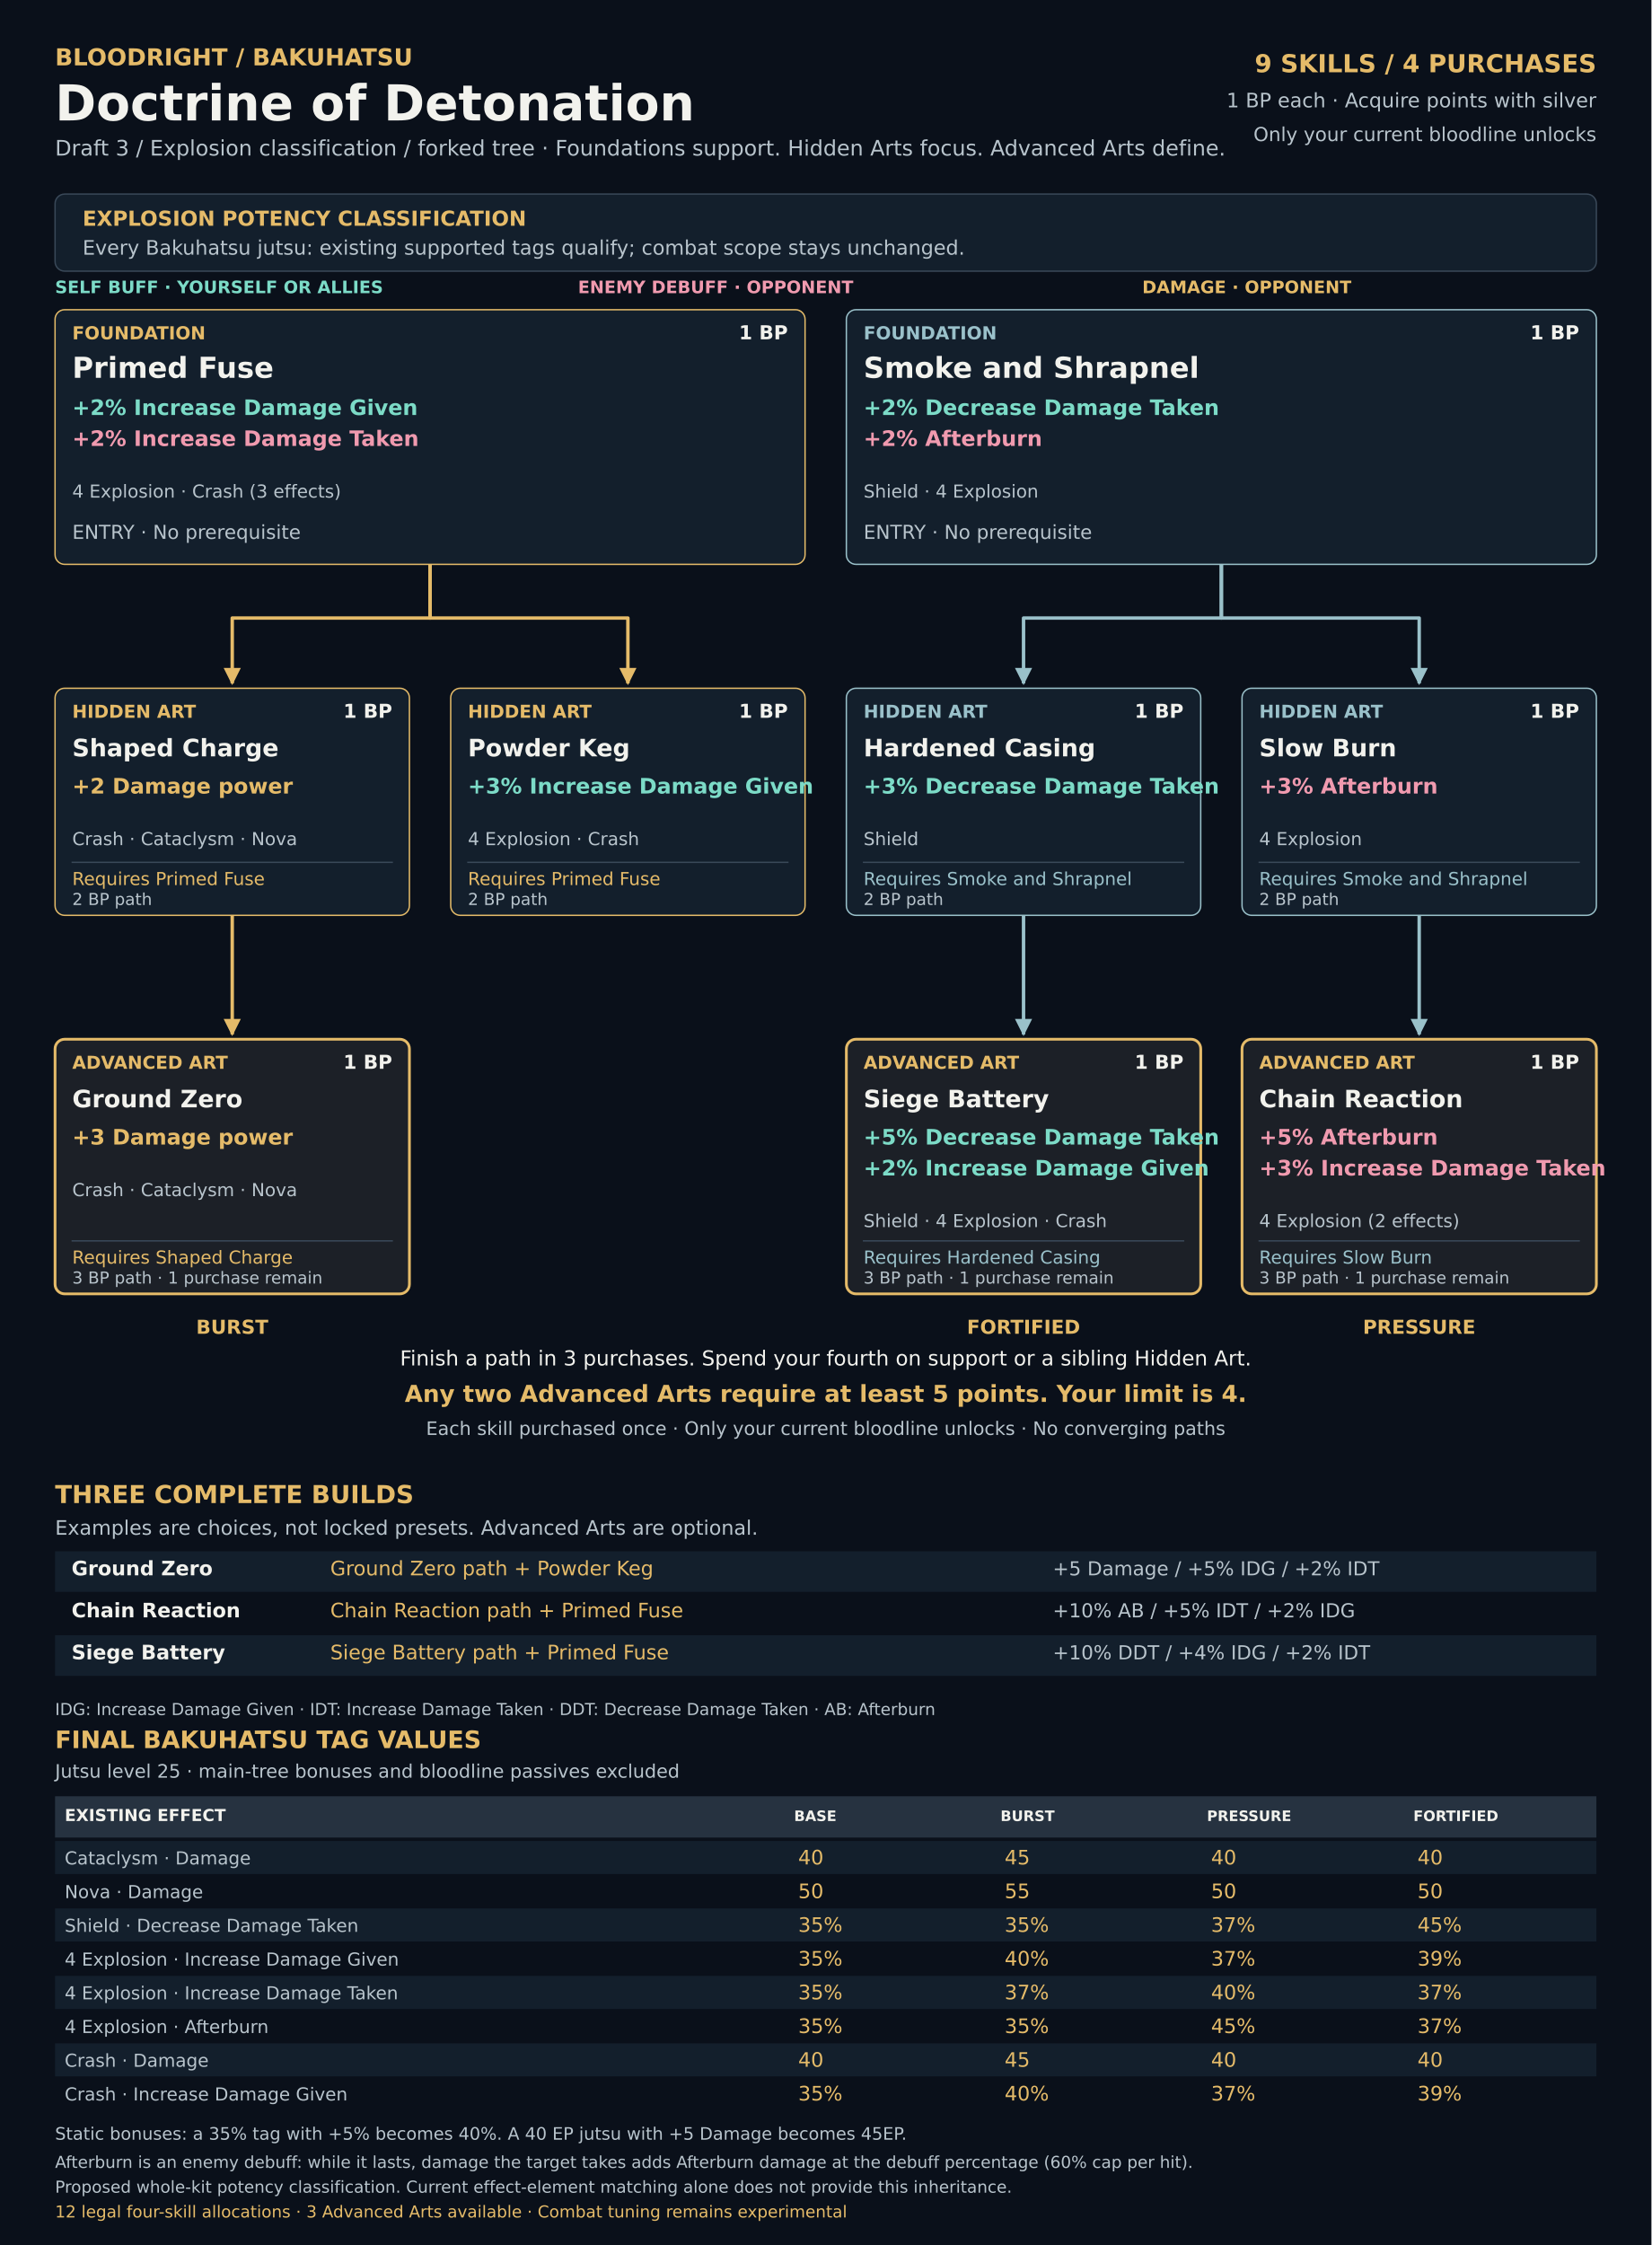
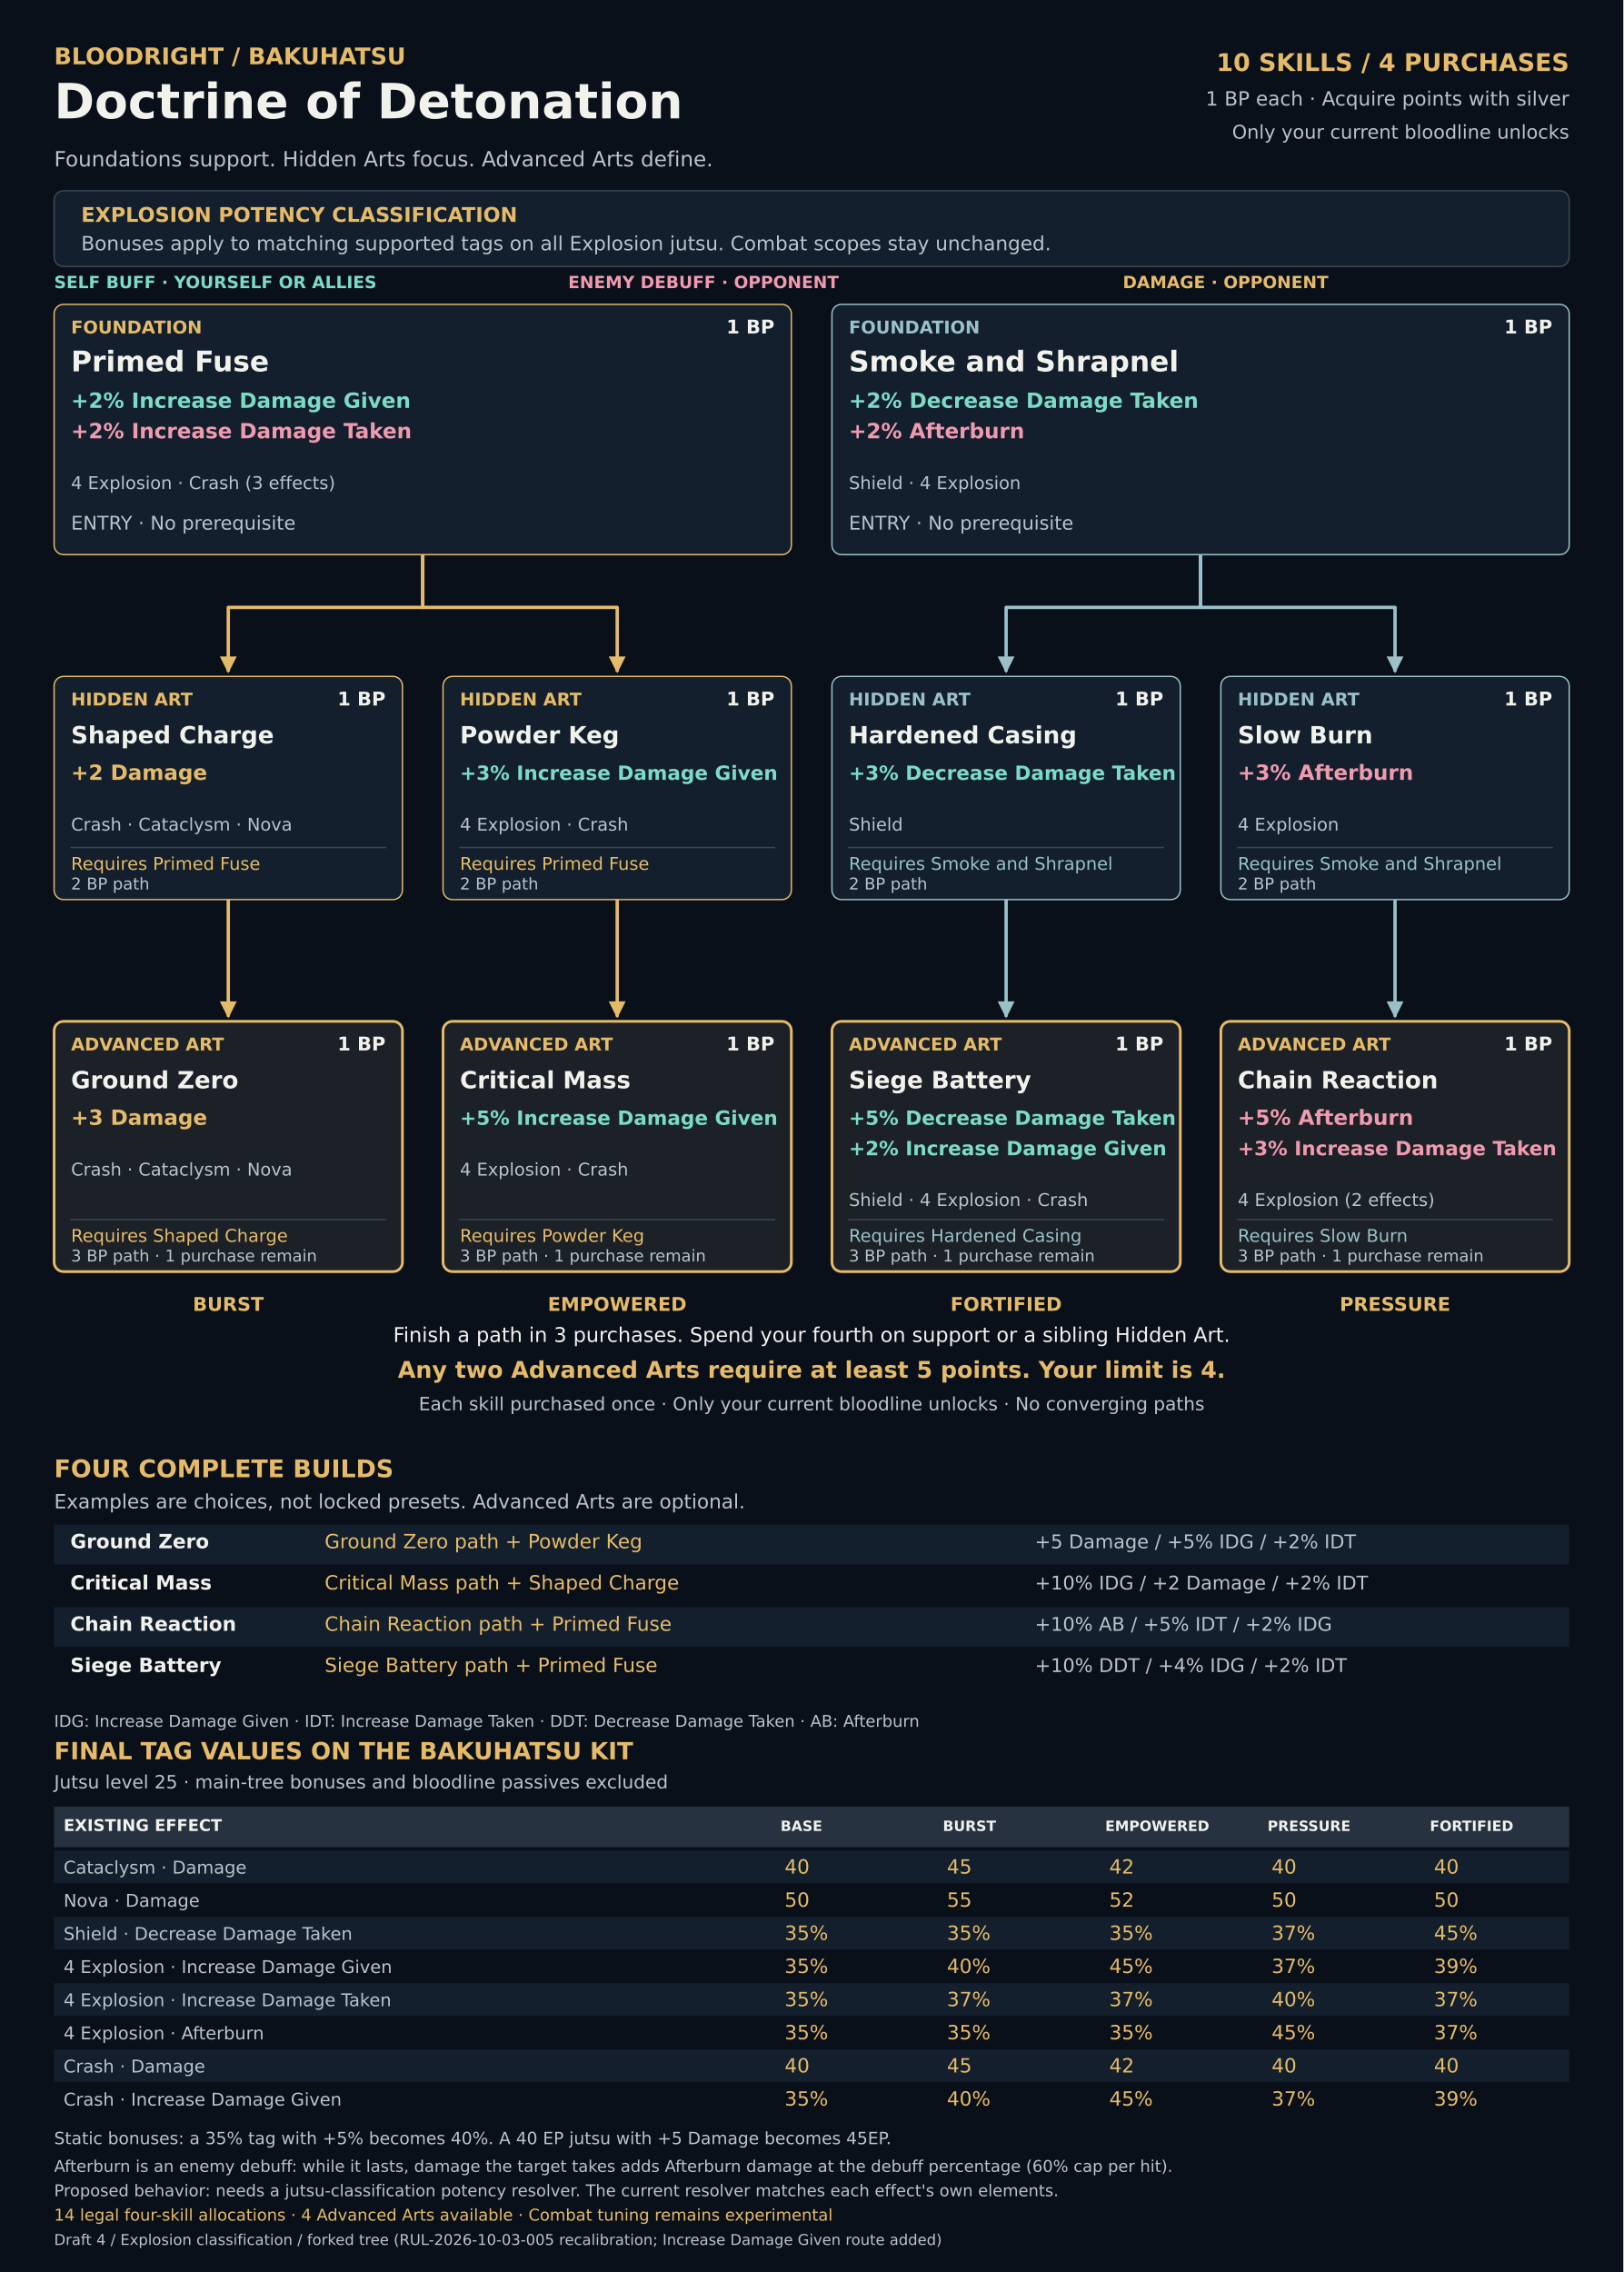
- <svg xmlns="http://www.w3.org/2000/svg" width="2400" height="3262" viewBox="0 0 2400 3262" role="img" aria-labelledby="title desc">
+ <svg xmlns="http://www.w3.org/2000/svg" width="2400" height="3359" viewBox="0 0 2400 3359" role="img" aria-labelledby="title desc">
  <defs>
    <marker id="arrow-0" viewBox="0 0 10 10" refX="9" refY="5" markerWidth="5" markerHeight="5" orient="auto">
      <path d="M0 0L10 5L0 10Z" fill="#e5bb69" />
    </marker>
    <marker id="arrow-1" viewBox="0 0 10 10" refX="9" refY="5" markerWidth="5" markerHeight="5" orient="auto">
      <path d="M0 0L10 5L0 10Z" fill="#9ac1ca" />
    </marker>
    <marker id="arrow-2" viewBox="0 0 10 10" refX="9" refY="5" markerWidth="5" markerHeight="5" orient="auto">
      <path d="M0 0L10 5L0 10Z" fill="#b8d98d" />
    </marker>
    <marker id="arrow-3" viewBox="0 0 10 10" refX="9" refY="5" markerWidth="5" markerHeight="5" orient="auto">
      <path d="M0 0L10 5L0 10Z" fill="#d9a6e0" />
    </marker>
  </defs>
  <g font-family="DejaVu Sans, sans-serif">
-     <rect x="0" y="0" width="2400" height="3262" rx="0" fill="#0a101a" />
+     <rect x="0" y="0" width="2400" height="3359" rx="0" fill="#0a101a" />
    <text x="80" y="95" font-size="34" font-weight="700" fill="#e5bb69" text-anchor="start">BLOODRIGHT / BAKUHATSU</text>
    <text x="80" y="175" font-size="72" font-weight="700" fill="#f2f2ed" text-anchor="start">Doctrine of Detonation</text>
-     <text x="80" y="226" font-size="31" font-weight="400" fill="#b8c4cc" text-anchor="start">Draft 3 / Explosion classification / forked tree · Foundations support. Hidden Arts focus. Advanced Arts define.</text>
-     <text x="2320" y="105" font-size="36" font-weight="700" fill="#e5bb69" text-anchor="end">9 SKILLS  /  4 PURCHASES</text>
+     <text x="80" y="246" font-size="31" font-weight="400" fill="#b8c4cc" text-anchor="start">Foundations support. Hidden Arts focus. Advanced Arts define.</text>
+     <text x="2320" y="105" font-size="36" font-weight="700" fill="#e5bb69" text-anchor="end">10 SKILLS  /  4 PURCHASES</text>
    <text x="2320" y="156" font-size="29" font-weight="400" fill="#b8c4cc" text-anchor="end">1 BP each · Acquire points with silver</text>
    <text x="2320" y="205" font-size="28" font-weight="400" fill="#b8c4cc" text-anchor="end">Only your current bloodline unlocks</text>
    <rect x="80" y="282" width="2240" height="112" rx="14" fill="#131f2c" stroke="#394858" stroke-width="2" />
    <text x="120" y="328" font-size="30" font-weight="700" fill="#e5bb69" text-anchor="start">EXPLOSION POTENCY CLASSIFICATION</text>
-     <text x="120" y="370" font-size="29" font-weight="400" fill="#b8c4cc" text-anchor="start">Every Bakuhatsu jutsu: existing supported tags qualify; combat scope stays unchanged.</text>
+     <text x="120" y="370" font-size="29" font-weight="400" fill="#b8c4cc" text-anchor="start">Bonuses apply to matching supported tags on all Explosion jutsu. Combat scopes stay unchanged.</text>
    <text x="80" y="426" font-size="25" font-weight="700" fill="#7cdbc7" text-anchor="start">SELF BUFF · YOURSELF OR ALLIES</text>
    <text x="840" y="426" font-size="25" font-weight="700" fill="#f09aaf" text-anchor="start">ENEMY DEBUFF · OPPONENT</text>
    <text x="1660" y="426" font-size="25" font-weight="700" fill="#e5bb69" text-anchor="start">DAMAGE · OPPONENT</text>
    <path id="edge-02-03" data-from="02" data-to="03" d="M337.5 1330 V1503" fill="none" stroke="#e5bb69" stroke-width="5" stroke-linejoin="round" marker-end="url(#arrow-0)" />
+     <path id="edge-04-10" data-from="04" data-to="10" d="M912.5 1330 V1503" fill="none" stroke="#e5bb69" stroke-width="5" stroke-linejoin="round" marker-end="url(#arrow-0)" />
    <path id="edge-01-02" data-from="01" data-to="02" d="M625 820 V898 H337.5 V993" fill="none" stroke="#e5bb69" stroke-width="5" stroke-linejoin="round" marker-end="url(#arrow-0)" />
    <path id="edge-01-04" data-from="01" data-to="04" d="M625 820 V898 H912.5 V993" fill="none" stroke="#e5bb69" stroke-width="5" stroke-linejoin="round" marker-end="url(#arrow-0)" />
    <path id="edge-06-07" data-from="06" data-to="07" d="M1487.5 1330 V1503" fill="none" stroke="#9ac1ca" stroke-width="5" stroke-linejoin="round" marker-end="url(#arrow-1)" />
    <path id="edge-08-09" data-from="08" data-to="09" d="M2062.5 1330 V1503" fill="none" stroke="#9ac1ca" stroke-width="5" stroke-linejoin="round" marker-end="url(#arrow-1)" />
    <path id="edge-05-06" data-from="05" data-to="06" d="M1775 820 V898 H1487.5 V993" fill="none" stroke="#9ac1ca" stroke-width="5" stroke-linejoin="round" marker-end="url(#arrow-1)" />
    <path id="edge-05-08" data-from="05" data-to="08" d="M1775 820 V898 H2062.5 V993" fill="none" stroke="#9ac1ca" stroke-width="5" stroke-linejoin="round" marker-end="url(#arrow-1)" />
    <g id="node-01" data-cost="1" data-prerequisites="" data-potency-classification="Explosion">
      <rect x="80" y="450" width="1090" height="370" rx="14" fill="#131f2c" stroke="#e5bb69" stroke-width="2" />
      <text x="105.0" y="493" font-size="26" font-weight="700" fill="#e5bb69" text-anchor="start">FOUNDATION</text>
      <text x="1145.0" y="493" font-size="28" font-weight="700" fill="#f2f2ed" text-anchor="end">1 BP</text>
      <text x="105.0" y="549" font-size="42" font-weight="700" fill="#f2f2ed" text-anchor="start">Primed Fuse</text>
      <text x="105.0" y="603" font-size="31" font-weight="700" fill="#7cdbc7" text-anchor="start">+2% Increase Damage Given</text>
      <text x="105.0" y="648" font-size="31" font-weight="700" fill="#f09aaf" text-anchor="start">+2% Increase Damage Taken</text>
      <text x="105.0" y="723" font-size="26" font-weight="400" fill="#b8c4cc" text-anchor="start">4 Explosion · Crash (3 effects)</text>
      <text x="105.0" y="783" font-size="28" font-weight="400" fill="#b8c4cc" text-anchor="start">ENTRY · No prerequisite</text>
    </g>
    <g id="node-05" data-cost="1" data-prerequisites="" data-potency-classification="Explosion">
      <rect x="1230" y="450" width="1090" height="370" rx="14" fill="#131f2c" stroke="#9ac1ca" stroke-width="2" />
      <text x="1255.0" y="493" font-size="26" font-weight="700" fill="#9ac1ca" text-anchor="start">FOUNDATION</text>
      <text x="2295.0" y="493" font-size="28" font-weight="700" fill="#f2f2ed" text-anchor="end">1 BP</text>
      <text x="1255.0" y="549" font-size="42" font-weight="700" fill="#f2f2ed" text-anchor="start">Smoke and Shrapnel</text>
      <text x="1255.0" y="603" font-size="31" font-weight="700" fill="#7cdbc7" text-anchor="start">+2% Decrease Damage Taken</text>
      <text x="1255.0" y="648" font-size="31" font-weight="700" fill="#f09aaf" text-anchor="start">+2% Afterburn</text>
      <text x="1255.0" y="723" font-size="26" font-weight="400" fill="#b8c4cc" text-anchor="start">Shield · 4 Explosion</text>
      <text x="1255.0" y="783" font-size="28" font-weight="400" fill="#b8c4cc" text-anchor="start">ENTRY · No prerequisite</text>
    </g>
    <g id="node-02" data-cost="1" data-prerequisites="01" data-potency-classification="Explosion">
      <rect x="80" y="1000" width="515" height="330" rx="14" fill="#131f2c" stroke="#e5bb69" stroke-width="2" />
      <text x="105.0" y="1043" font-size="26" font-weight="700" fill="#e5bb69" text-anchor="start">HIDDEN ART</text>
      <text x="570.0" y="1043" font-size="28" font-weight="700" fill="#f2f2ed" text-anchor="end">1 BP</text>
      <text x="105.0" y="1099" font-size="35" font-weight="700" fill="#f2f2ed" text-anchor="start">Shaped Charge</text>
-       <text x="105.0" y="1153" font-size="31" font-weight="700" fill="#e5bb69" text-anchor="start">+2 Damage power</text>
+       <text x="105.0" y="1153" font-size="31" font-weight="700" fill="#e5bb69" text-anchor="start">+2 Damage</text>
      <text x="105.0" y="1228" font-size="26" font-weight="400" fill="#b8c4cc" text-anchor="start">Crash · Cataclysm · Nova</text>
      <path d="M104 1253 L571 1253" fill="none" stroke="#394858" stroke-width="2" />
      <text x="105.0" y="1286" font-size="26" font-weight="400" fill="#e5bb69" text-anchor="start">Requires Primed Fuse</text>
      <text x="105.0" y="1315" font-size="24" font-weight="400" fill="#b8c4cc" text-anchor="start">2 BP path</text>
    </g>
    <g id="node-04" data-cost="1" data-prerequisites="01" data-potency-classification="Explosion">
      <rect x="655" y="1000" width="515" height="330" rx="14" fill="#131f2c" stroke="#e5bb69" stroke-width="2" />
      <text x="680.0" y="1043" font-size="26" font-weight="700" fill="#e5bb69" text-anchor="start">HIDDEN ART</text>
      <text x="1145.0" y="1043" font-size="28" font-weight="700" fill="#f2f2ed" text-anchor="end">1 BP</text>
      <text x="680.0" y="1099" font-size="35" font-weight="700" fill="#f2f2ed" text-anchor="start">Powder Keg</text>
-       <text x="680.0" y="1153" font-size="31" font-weight="700" fill="#7cdbc7" text-anchor="start">+3% Increase Damage Given</text>
+       <text x="680.0" y="1153" font-size="29" font-weight="700" fill="#7cdbc7" text-anchor="start">+3% Increase Damage Given</text>
      <text x="680.0" y="1228" font-size="26" font-weight="400" fill="#b8c4cc" text-anchor="start">4 Explosion · Crash</text>
      <path d="M679 1253 L1146 1253" fill="none" stroke="#394858" stroke-width="2" />
      <text x="680.0" y="1286" font-size="26" font-weight="400" fill="#e5bb69" text-anchor="start">Requires Primed Fuse</text>
      <text x="680.0" y="1315" font-size="24" font-weight="400" fill="#b8c4cc" text-anchor="start">2 BP path</text>
    </g>
    <g id="node-06" data-cost="1" data-prerequisites="05" data-potency-classification="Explosion">
      <rect x="1230" y="1000" width="515" height="330" rx="14" fill="#131f2c" stroke="#9ac1ca" stroke-width="2" />
      <text x="1255.0" y="1043" font-size="26" font-weight="700" fill="#9ac1ca" text-anchor="start">HIDDEN ART</text>
      <text x="1720.0" y="1043" font-size="28" font-weight="700" fill="#f2f2ed" text-anchor="end">1 BP</text>
      <text x="1255.0" y="1099" font-size="35" font-weight="700" fill="#f2f2ed" text-anchor="start">Hardened Casing</text>
-       <text x="1255.0" y="1153" font-size="31" font-weight="700" fill="#7cdbc7" text-anchor="start">+3% Decrease Damage Taken</text>
+       <text x="1255.0" y="1153" font-size="29" font-weight="700" fill="#7cdbc7" text-anchor="start">+3% Decrease Damage Taken</text>
      <text x="1255.0" y="1228" font-size="26" font-weight="400" fill="#b8c4cc" text-anchor="start">Shield</text>
      <path d="M1254 1253 L1721 1253" fill="none" stroke="#394858" stroke-width="2" />
      <text x="1255.0" y="1286" font-size="26" font-weight="400" fill="#9ac1ca" text-anchor="start">Requires Smoke and Shrapnel</text>
      <text x="1255.0" y="1315" font-size="24" font-weight="400" fill="#b8c4cc" text-anchor="start">2 BP path</text>
    </g>
    <g id="node-08" data-cost="1" data-prerequisites="05" data-potency-classification="Explosion">
      <rect x="1805" y="1000" width="515" height="330" rx="14" fill="#131f2c" stroke="#9ac1ca" stroke-width="2" />
      <text x="1830.0" y="1043" font-size="26" font-weight="700" fill="#9ac1ca" text-anchor="start">HIDDEN ART</text>
      <text x="2295.0" y="1043" font-size="28" font-weight="700" fill="#f2f2ed" text-anchor="end">1 BP</text>
      <text x="1830.0" y="1099" font-size="35" font-weight="700" fill="#f2f2ed" text-anchor="start">Slow Burn</text>
      <text x="1830.0" y="1153" font-size="31" font-weight="700" fill="#f09aaf" text-anchor="start">+3% Afterburn</text>
      <text x="1830.0" y="1228" font-size="26" font-weight="400" fill="#b8c4cc" text-anchor="start">4 Explosion</text>
      <path d="M1829 1253 L2296 1253" fill="none" stroke="#394858" stroke-width="2" />
      <text x="1830.0" y="1286" font-size="26" font-weight="400" fill="#9ac1ca" text-anchor="start">Requires Smoke and Shrapnel</text>
      <text x="1830.0" y="1315" font-size="24" font-weight="400" fill="#b8c4cc" text-anchor="start">2 BP path</text>
    </g>
    <g id="node-03" data-cost="1" data-prerequisites="02" data-potency-classification="Explosion">
      <rect x="80" y="1510" width="515" height="370" rx="14" fill="#1c2027" stroke="#e5bb69" stroke-width="4" />
      <text x="105.0" y="1553" font-size="26" font-weight="700" fill="#e5bb69" text-anchor="start">ADVANCED ART</text>
      <text x="570.0" y="1553" font-size="28" font-weight="700" fill="#f2f2ed" text-anchor="end">1 BP</text>
      <text x="105.0" y="1609" font-size="35" font-weight="700" fill="#f2f2ed" text-anchor="start">Ground Zero</text>
-       <text x="105.0" y="1663" font-size="31" font-weight="700" fill="#e5bb69" text-anchor="start">+3 Damage power</text>
+       <text x="105.0" y="1663" font-size="31" font-weight="700" fill="#e5bb69" text-anchor="start">+3 Damage</text>
      <text x="105.0" y="1738" font-size="26" font-weight="400" fill="#b8c4cc" text-anchor="start">Crash · Cataclysm · Nova</text>
      <path d="M104 1803 L571 1803" fill="none" stroke="#394858" stroke-width="2" />
      <text x="105.0" y="1836" font-size="26" font-weight="400" fill="#e5bb69" text-anchor="start">Requires Shaped Charge</text>
      <text x="105.0" y="1865" font-size="24" font-weight="400" fill="#b8c4cc" text-anchor="start">3 BP path · 1 purchase remain</text>
+     </g>
+     <g id="node-10" data-cost="1" data-prerequisites="04" data-potency-classification="Explosion">
+       <rect x="655" y="1510" width="515" height="370" rx="14" fill="#1c2027" stroke="#e5bb69" stroke-width="4" />
+       <text x="680.0" y="1553" font-size="26" font-weight="700" fill="#e5bb69" text-anchor="start">ADVANCED ART</text>
+       <text x="1145.0" y="1553" font-size="28" font-weight="700" fill="#f2f2ed" text-anchor="end">1 BP</text>
+       <text x="680.0" y="1609" font-size="35" font-weight="700" fill="#f2f2ed" text-anchor="start">Critical Mass</text>
+       <text x="680.0" y="1663" font-size="29" font-weight="700" fill="#7cdbc7" text-anchor="start">+5% Increase Damage Given</text>
+       <text x="680.0" y="1738" font-size="26" font-weight="400" fill="#b8c4cc" text-anchor="start">4 Explosion · Crash</text>
+       <path d="M679 1803 L1146 1803" fill="none" stroke="#394858" stroke-width="2" />
+       <text x="680.0" y="1836" font-size="26" font-weight="400" fill="#e5bb69" text-anchor="start">Requires Powder Keg</text>
+       <text x="680.0" y="1865" font-size="24" font-weight="400" fill="#b8c4cc" text-anchor="start">3 BP path · 1 purchase remain</text>
    </g>
    <g id="node-07" data-cost="1" data-prerequisites="06" data-potency-classification="Explosion">
      <rect x="1230" y="1510" width="515" height="370" rx="14" fill="#1c2027" stroke="#e5bb69" stroke-width="4" />
      <text x="1255.0" y="1553" font-size="26" font-weight="700" fill="#e5bb69" text-anchor="start">ADVANCED ART</text>
      <text x="1720.0" y="1553" font-size="28" font-weight="700" fill="#f2f2ed" text-anchor="end">1 BP</text>
      <text x="1255.0" y="1609" font-size="35" font-weight="700" fill="#f2f2ed" text-anchor="start">Siege Battery</text>
-       <text x="1255.0" y="1663" font-size="31" font-weight="700" fill="#7cdbc7" text-anchor="start">+5% Decrease Damage Taken</text>
-       <text x="1255.0" y="1708" font-size="31" font-weight="700" fill="#7cdbc7" text-anchor="start">+2% Increase Damage Given</text>
+       <text x="1255.0" y="1663" font-size="29" font-weight="700" fill="#7cdbc7" text-anchor="start">+5% Decrease Damage Taken</text>
+       <text x="1255.0" y="1708" font-size="29" font-weight="700" fill="#7cdbc7" text-anchor="start">+2% Increase Damage Given</text>
      <text x="1255.0" y="1783" font-size="26" font-weight="400" fill="#b8c4cc" text-anchor="start">Shield · 4 Explosion · Crash</text>
      <path d="M1254 1803 L1721 1803" fill="none" stroke="#394858" stroke-width="2" />
      <text x="1255.0" y="1836" font-size="26" font-weight="400" fill="#9ac1ca" text-anchor="start">Requires Hardened Casing</text>
      <text x="1255.0" y="1865" font-size="24" font-weight="400" fill="#b8c4cc" text-anchor="start">3 BP path · 1 purchase remain</text>
    </g>
    <g id="node-09" data-cost="1" data-prerequisites="08" data-potency-classification="Explosion">
      <rect x="1805" y="1510" width="515" height="370" rx="14" fill="#1c2027" stroke="#e5bb69" stroke-width="4" />
      <text x="1830.0" y="1553" font-size="26" font-weight="700" fill="#e5bb69" text-anchor="start">ADVANCED ART</text>
      <text x="2295.0" y="1553" font-size="28" font-weight="700" fill="#f2f2ed" text-anchor="end">1 BP</text>
      <text x="1830.0" y="1609" font-size="35" font-weight="700" fill="#f2f2ed" text-anchor="start">Chain Reaction</text>
      <text x="1830.0" y="1663" font-size="31" font-weight="700" fill="#f09aaf" text-anchor="start">+5% Afterburn</text>
-       <text x="1830.0" y="1708" font-size="31" font-weight="700" fill="#f09aaf" text-anchor="start">+3% Increase Damage Taken</text>
+       <text x="1830.0" y="1708" font-size="29" font-weight="700" fill="#f09aaf" text-anchor="start">+3% Increase Damage Taken</text>
      <text x="1830.0" y="1783" font-size="26" font-weight="400" fill="#b8c4cc" text-anchor="start">4 Explosion (2 effects)</text>
      <path d="M1829 1803 L2296 1803" fill="none" stroke="#394858" stroke-width="2" />
      <text x="1830.0" y="1836" font-size="26" font-weight="400" fill="#9ac1ca" text-anchor="start">Requires Slow Burn</text>
      <text x="1830.0" y="1865" font-size="24" font-weight="400" fill="#b8c4cc" text-anchor="start">3 BP path · 1 purchase remain</text>
    </g>
    <text x="337.5" y="1938" font-size="28" font-weight="700" fill="#e5bb69" text-anchor="middle">BURST</text>
+     <text x="912.5" y="1938" font-size="28" font-weight="700" fill="#e5bb69" text-anchor="middle">EMPOWERED</text>
    <text x="1487.5" y="1938" font-size="28" font-weight="700" fill="#e5bb69" text-anchor="middle">FORTIFIED</text>
    <text x="2062.5" y="1938" font-size="28" font-weight="700" fill="#e5bb69" text-anchor="middle">PRESSURE</text>
    <text x="1200.0" y="1984" font-size="30" font-weight="400" fill="#f2f2ed" text-anchor="middle">Finish a path in 3 purchases. Spend your fourth on support or a sibling Hidden Art.</text>
    <text x="1200.0" y="2037" font-size="34" font-weight="700" fill="#e5bb69" text-anchor="middle">Any two Advanced Arts require at least 5 points. Your limit is 4.</text>
    <text x="1200.0" y="2085" font-size="27" font-weight="400" fill="#b8c4cc" text-anchor="middle">Each skill purchased once · Only your current bloodline unlocks · No converging paths</text>
-     <text x="80" y="2184" font-size="36" font-weight="700" fill="#e5bb69" text-anchor="start">THREE COMPLETE BUILDS</text>
+     <text x="80" y="2184" font-size="36" font-weight="700" fill="#e5bb69" text-anchor="start">FOUR COMPLETE BUILDS</text>
    <text x="80" y="2230" font-size="29" font-weight="400" fill="#b8c4cc" text-anchor="start">Examples are choices, not locked presets. Advanced Arts are optional.</text>
    <rect x="80" y="2254" width="2240" height="59" rx="0" fill="#131f2c" />
    <text x="104" y="2289" font-size="29" font-weight="700" fill="#f2f2ed" text-anchor="start">Ground Zero</text>
    <text x="480" y="2289" font-size="29" font-weight="400" fill="#e5bb69" text-anchor="start">Ground Zero path + Powder Keg</text>
    <text x="1530" y="2289" font-size="28" font-weight="400" fill="#b8c4cc" text-anchor="start">+5 Damage / +5% IDG / +2% IDT</text>
    <rect x="80" y="2315" width="2240" height="59" rx="0" fill="#0a101a" />
-     <text x="104" y="2350" font-size="29" font-weight="700" fill="#f2f2ed" text-anchor="start">Chain Reaction</text>
-     <text x="480" y="2350" font-size="29" font-weight="400" fill="#e5bb69" text-anchor="start">Chain Reaction path + Primed Fuse</text>
-     <text x="1530" y="2350" font-size="28" font-weight="400" fill="#b8c4cc" text-anchor="start">+10% AB / +5% IDT / +2% IDG</text>
+     <text x="104" y="2350" font-size="29" font-weight="700" fill="#f2f2ed" text-anchor="start">Critical Mass</text>
+     <text x="480" y="2350" font-size="29" font-weight="400" fill="#e5bb69" text-anchor="start">Critical Mass path + Shaped Charge</text>
+     <text x="1530" y="2350" font-size="28" font-weight="400" fill="#b8c4cc" text-anchor="start">+10% IDG / +2 Damage / +2% IDT</text>
    <rect x="80" y="2376" width="2240" height="59" rx="0" fill="#131f2c" />
-     <text x="104" y="2411" font-size="29" font-weight="700" fill="#f2f2ed" text-anchor="start">Siege Battery</text>
-     <text x="480" y="2411" font-size="29" font-weight="400" fill="#e5bb69" text-anchor="start">Siege Battery path + Primed Fuse</text>
-     <text x="1530" y="2411" font-size="28" font-weight="400" fill="#b8c4cc" text-anchor="start">+10% DDT / +4% IDG / +2% IDT</text>
-     <text x="80" y="2492" font-size="24" font-weight="400" fill="#b8c4cc" text-anchor="start">IDG: Increase Damage Given · IDT: Increase Damage Taken · DDT: Decrease Damage Taken · AB: Afterburn</text>
-     <text x="80" y="2540" font-size="35" font-weight="700" fill="#e5bb69" text-anchor="start">FINAL BAKUHATSU TAG VALUES</text>
-     <text x="80" y="2583" font-size="27" font-weight="400" fill="#b8c4cc" text-anchor="start">Jutsu level 25 · main-tree bonuses and bloodline passives excluded</text>
-     <rect x="80" y="2610" width="2240" height="60" rx="0" fill="#263240" />
-     <text x="94" y="2646" font-size="24" font-weight="700" fill="#f2f2ed" text-anchor="start">EXISTING EFFECT</text>
-     <text x="1154.0" y="2646" font-size="21" font-weight="700" fill="#f2f2ed" text-anchor="start">BASE</text>
-     <text x="1454.0" y="2646" font-size="21" font-weight="700" fill="#f2f2ed" text-anchor="start">BURST</text>
-     <text x="1754.0" y="2646" font-size="21" font-weight="700" fill="#f2f2ed" text-anchor="start">PRESSURE</text>
-     <text x="2054.0" y="2646" font-size="21" font-weight="700" fill="#f2f2ed" text-anchor="start">FORTIFIED</text>
-     <rect x="80" y="2675" width="2240" height="48" rx="0" fill="#131f2c" />
-     <text x="94" y="2709" font-size="26" font-weight="400" fill="#b8c4cc" text-anchor="start">Cataclysm · Damage</text>
-     <text x="1160.0" y="2709" font-size="29" font-weight="400" fill="#e5bb69" text-anchor="start">40</text>
-     <text x="1460.0" y="2709" font-size="29" font-weight="400" fill="#e5bb69" text-anchor="start">45</text>
-     <text x="1760.0" y="2709" font-size="29" font-weight="400" fill="#e5bb69" text-anchor="start">40</text>
-     <text x="2060.0" y="2709" font-size="29" font-weight="400" fill="#e5bb69" text-anchor="start">40</text>
-     <text x="94" y="2758" font-size="26" font-weight="400" fill="#b8c4cc" text-anchor="start">Nova · Damage</text>
-     <text x="1160.0" y="2758" font-size="29" font-weight="400" fill="#e5bb69" text-anchor="start">50</text>
-     <text x="1460.0" y="2758" font-size="29" font-weight="400" fill="#e5bb69" text-anchor="start">55</text>
-     <text x="1760.0" y="2758" font-size="29" font-weight="400" fill="#e5bb69" text-anchor="start">50</text>
-     <text x="2060.0" y="2758" font-size="29" font-weight="400" fill="#e5bb69" text-anchor="start">50</text>
-     <rect x="80" y="2773" width="2240" height="48" rx="0" fill="#131f2c" />
-     <text x="94" y="2807" font-size="26" font-weight="400" fill="#b8c4cc" text-anchor="start">Shield · Decrease Damage Taken</text>
-     <text x="1160.0" y="2807" font-size="29" font-weight="400" fill="#e5bb69" text-anchor="start">35%</text>
-     <text x="1460.0" y="2807" font-size="29" font-weight="400" fill="#e5bb69" text-anchor="start">35%</text>
-     <text x="1760.0" y="2807" font-size="29" font-weight="400" fill="#e5bb69" text-anchor="start">37%</text>
-     <text x="2060.0" y="2807" font-size="29" font-weight="400" fill="#e5bb69" text-anchor="start">45%</text>
-     <text x="94" y="2856" font-size="26" font-weight="400" fill="#b8c4cc" text-anchor="start">4 Explosion · Increase Damage Given</text>
-     <text x="1160.0" y="2856" font-size="29" font-weight="400" fill="#e5bb69" text-anchor="start">35%</text>
-     <text x="1460.0" y="2856" font-size="29" font-weight="400" fill="#e5bb69" text-anchor="start">40%</text>
-     <text x="1760.0" y="2856" font-size="29" font-weight="400" fill="#e5bb69" text-anchor="start">37%</text>
-     <text x="2060.0" y="2856" font-size="29" font-weight="400" fill="#e5bb69" text-anchor="start">39%</text>
-     <rect x="80" y="2871" width="2240" height="48" rx="0" fill="#131f2c" />
-     <text x="94" y="2905" font-size="26" font-weight="400" fill="#b8c4cc" text-anchor="start">4 Explosion · Increase Damage Taken</text>
-     <text x="1160.0" y="2905" font-size="29" font-weight="400" fill="#e5bb69" text-anchor="start">35%</text>
-     <text x="1460.0" y="2905" font-size="29" font-weight="400" fill="#e5bb69" text-anchor="start">37%</text>
-     <text x="1760.0" y="2905" font-size="29" font-weight="400" fill="#e5bb69" text-anchor="start">40%</text>
-     <text x="2060.0" y="2905" font-size="29" font-weight="400" fill="#e5bb69" text-anchor="start">37%</text>
-     <text x="94" y="2954" font-size="26" font-weight="400" fill="#b8c4cc" text-anchor="start">4 Explosion · Afterburn</text>
-     <text x="1160.0" y="2954" font-size="29" font-weight="400" fill="#e5bb69" text-anchor="start">35%</text>
-     <text x="1460.0" y="2954" font-size="29" font-weight="400" fill="#e5bb69" text-anchor="start">35%</text>
-     <text x="1760.0" y="2954" font-size="29" font-weight="400" fill="#e5bb69" text-anchor="start">45%</text>
-     <text x="2060.0" y="2954" font-size="29" font-weight="400" fill="#e5bb69" text-anchor="start">37%</text>
-     <rect x="80" y="2969" width="2240" height="48" rx="0" fill="#131f2c" />
-     <text x="94" y="3003" font-size="26" font-weight="400" fill="#b8c4cc" text-anchor="start">Crash · Damage</text>
-     <text x="1160.0" y="3003" font-size="29" font-weight="400" fill="#e5bb69" text-anchor="start">40</text>
-     <text x="1460.0" y="3003" font-size="29" font-weight="400" fill="#e5bb69" text-anchor="start">45</text>
-     <text x="1760.0" y="3003" font-size="29" font-weight="400" fill="#e5bb69" text-anchor="start">40</text>
-     <text x="2060.0" y="3003" font-size="29" font-weight="400" fill="#e5bb69" text-anchor="start">40</text>
-     <text x="94" y="3052" font-size="26" font-weight="400" fill="#b8c4cc" text-anchor="start">Crash · Increase Damage Given</text>
-     <text x="1160.0" y="3052" font-size="29" font-weight="400" fill="#e5bb69" text-anchor="start">35%</text>
-     <text x="1460.0" y="3052" font-size="29" font-weight="400" fill="#e5bb69" text-anchor="start">40%</text>
-     <text x="1760.0" y="3052" font-size="29" font-weight="400" fill="#e5bb69" text-anchor="start">37%</text>
-     <text x="2060.0" y="3052" font-size="29" font-weight="400" fill="#e5bb69" text-anchor="start">39%</text>
-     <text x="80" y="3109" font-size="25" font-weight="400" fill="#b8c4cc" text-anchor="start">Static bonuses: a 35% tag with +5% becomes 40%. A 40 EP jutsu with +5 Damage becomes 45EP.</text>
-     <text x="80" y="3150" font-size="24" font-weight="400" fill="#b8c4cc" text-anchor="start">Afterburn is an enemy debuff: while it lasts, damage the target takes adds Afterburn damage at the debuff percentage (60% cap per hit).</text>
-     <text x="80" y="3186" font-size="24" font-weight="400" fill="#b8c4cc" text-anchor="start">Proposed whole-kit potency classification. Current effect-element matching alone does not provide this inheritance.</text>
-     <text x="80" y="3222" font-size="24" font-weight="400" fill="#e5bb69" text-anchor="start">12 legal four-skill allocations · 3 Advanced Arts available · Combat tuning remains experimental</text>
+     <text x="104" y="2411" font-size="29" font-weight="700" fill="#f2f2ed" text-anchor="start">Chain Reaction</text>
+     <text x="480" y="2411" font-size="29" font-weight="400" fill="#e5bb69" text-anchor="start">Chain Reaction path + Primed Fuse</text>
+     <text x="1530" y="2411" font-size="28" font-weight="400" fill="#b8c4cc" text-anchor="start">+10% AB / +5% IDT / +2% IDG</text>
+     <rect x="80" y="2437" width="2240" height="59" rx="0" fill="#0a101a" />
+     <text x="104" y="2472" font-size="29" font-weight="700" fill="#f2f2ed" text-anchor="start">Siege Battery</text>
+     <text x="480" y="2472" font-size="29" font-weight="400" fill="#e5bb69" text-anchor="start">Siege Battery path + Primed Fuse</text>
+     <text x="1530" y="2472" font-size="28" font-weight="400" fill="#b8c4cc" text-anchor="start">+10% DDT / +4% IDG / +2% IDT</text>
+     <text x="80" y="2553" font-size="24" font-weight="400" fill="#b8c4cc" text-anchor="start">IDG: Increase Damage Given · IDT: Increase Damage Taken · DDT: Decrease Damage Taken · AB: Afterburn</text>
+     <text x="80" y="2601" font-size="35" font-weight="700" fill="#e5bb69" text-anchor="start">FINAL TAG VALUES ON THE BAKUHATSU KIT</text>
+     <text x="80" y="2644" font-size="27" font-weight="400" fill="#b8c4cc" text-anchor="start">Jutsu level 25 · main-tree bonuses and bloodline passives excluded</text>
+     <rect x="80" y="2671" width="2240" height="60" rx="0" fill="#263240" />
+     <text x="94" y="2707" font-size="24" font-weight="700" fill="#f2f2ed" text-anchor="start">EXISTING EFFECT</text>
+     <text x="1154.0" y="2707" font-size="21" font-weight="700" fill="#f2f2ed" text-anchor="start">BASE</text>
+     <text x="1394.0" y="2707" font-size="21" font-weight="700" fill="#f2f2ed" text-anchor="start">BURST</text>
+     <text x="1634.0" y="2707" font-size="21" font-weight="700" fill="#f2f2ed" text-anchor="start">EMPOWERED</text>
+     <text x="1874.0" y="2707" font-size="21" font-weight="700" fill="#f2f2ed" text-anchor="start">PRESSURE</text>
+     <text x="2114.0" y="2707" font-size="21" font-weight="700" fill="#f2f2ed" text-anchor="start">FORTIFIED</text>
+     <rect x="80" y="2736" width="2240" height="48" rx="0" fill="#131f2c" />
+     <text x="94" y="2770" font-size="26" font-weight="400" fill="#b8c4cc" text-anchor="start">Cataclysm · Damage</text>
+     <text x="1160.0" y="2770" font-size="29" font-weight="400" fill="#e5bb69" text-anchor="start">40</text>
+     <text x="1400.0" y="2770" font-size="29" font-weight="400" fill="#e5bb69" text-anchor="start">45</text>
+     <text x="1640.0" y="2770" font-size="29" font-weight="400" fill="#e5bb69" text-anchor="start">42</text>
+     <text x="1880.0" y="2770" font-size="29" font-weight="400" fill="#e5bb69" text-anchor="start">40</text>
+     <text x="2120.0" y="2770" font-size="29" font-weight="400" fill="#e5bb69" text-anchor="start">40</text>
+     <text x="94" y="2819" font-size="26" font-weight="400" fill="#b8c4cc" text-anchor="start">Nova · Damage</text>
+     <text x="1160.0" y="2819" font-size="29" font-weight="400" fill="#e5bb69" text-anchor="start">50</text>
+     <text x="1400.0" y="2819" font-size="29" font-weight="400" fill="#e5bb69" text-anchor="start">55</text>
+     <text x="1640.0" y="2819" font-size="29" font-weight="400" fill="#e5bb69" text-anchor="start">52</text>
+     <text x="1880.0" y="2819" font-size="29" font-weight="400" fill="#e5bb69" text-anchor="start">50</text>
+     <text x="2120.0" y="2819" font-size="29" font-weight="400" fill="#e5bb69" text-anchor="start">50</text>
+     <rect x="80" y="2834" width="2240" height="48" rx="0" fill="#131f2c" />
+     <text x="94" y="2868" font-size="26" font-weight="400" fill="#b8c4cc" text-anchor="start">Shield · Decrease Damage Taken</text>
+     <text x="1160.0" y="2868" font-size="29" font-weight="400" fill="#e5bb69" text-anchor="start">35%</text>
+     <text x="1400.0" y="2868" font-size="29" font-weight="400" fill="#e5bb69" text-anchor="start">35%</text>
+     <text x="1640.0" y="2868" font-size="29" font-weight="400" fill="#e5bb69" text-anchor="start">35%</text>
+     <text x="1880.0" y="2868" font-size="29" font-weight="400" fill="#e5bb69" text-anchor="start">37%</text>
+     <text x="2120.0" y="2868" font-size="29" font-weight="400" fill="#e5bb69" text-anchor="start">45%</text>
+     <text x="94" y="2917" font-size="26" font-weight="400" fill="#b8c4cc" text-anchor="start">4 Explosion · Increase Damage Given</text>
+     <text x="1160.0" y="2917" font-size="29" font-weight="400" fill="#e5bb69" text-anchor="start">35%</text>
+     <text x="1400.0" y="2917" font-size="29" font-weight="400" fill="#e5bb69" text-anchor="start">40%</text>
+     <text x="1640.0" y="2917" font-size="29" font-weight="400" fill="#e5bb69" text-anchor="start">45%</text>
+     <text x="1880.0" y="2917" font-size="29" font-weight="400" fill="#e5bb69" text-anchor="start">37%</text>
+     <text x="2120.0" y="2917" font-size="29" font-weight="400" fill="#e5bb69" text-anchor="start">39%</text>
+     <rect x="80" y="2932" width="2240" height="48" rx="0" fill="#131f2c" />
+     <text x="94" y="2966" font-size="26" font-weight="400" fill="#b8c4cc" text-anchor="start">4 Explosion · Increase Damage Taken</text>
+     <text x="1160.0" y="2966" font-size="29" font-weight="400" fill="#e5bb69" text-anchor="start">35%</text>
+     <text x="1400.0" y="2966" font-size="29" font-weight="400" fill="#e5bb69" text-anchor="start">37%</text>
+     <text x="1640.0" y="2966" font-size="29" font-weight="400" fill="#e5bb69" text-anchor="start">37%</text>
+     <text x="1880.0" y="2966" font-size="29" font-weight="400" fill="#e5bb69" text-anchor="start">40%</text>
+     <text x="2120.0" y="2966" font-size="29" font-weight="400" fill="#e5bb69" text-anchor="start">37%</text>
+     <text x="94" y="3015" font-size="26" font-weight="400" fill="#b8c4cc" text-anchor="start">4 Explosion · Afterburn</text>
+     <text x="1160.0" y="3015" font-size="29" font-weight="400" fill="#e5bb69" text-anchor="start">35%</text>
+     <text x="1400.0" y="3015" font-size="29" font-weight="400" fill="#e5bb69" text-anchor="start">35%</text>
+     <text x="1640.0" y="3015" font-size="29" font-weight="400" fill="#e5bb69" text-anchor="start">35%</text>
+     <text x="1880.0" y="3015" font-size="29" font-weight="400" fill="#e5bb69" text-anchor="start">45%</text>
+     <text x="2120.0" y="3015" font-size="29" font-weight="400" fill="#e5bb69" text-anchor="start">37%</text>
+     <rect x="80" y="3030" width="2240" height="48" rx="0" fill="#131f2c" />
+     <text x="94" y="3064" font-size="26" font-weight="400" fill="#b8c4cc" text-anchor="start">Crash · Damage</text>
+     <text x="1160.0" y="3064" font-size="29" font-weight="400" fill="#e5bb69" text-anchor="start">40</text>
+     <text x="1400.0" y="3064" font-size="29" font-weight="400" fill="#e5bb69" text-anchor="start">45</text>
+     <text x="1640.0" y="3064" font-size="29" font-weight="400" fill="#e5bb69" text-anchor="start">42</text>
+     <text x="1880.0" y="3064" font-size="29" font-weight="400" fill="#e5bb69" text-anchor="start">40</text>
+     <text x="2120.0" y="3064" font-size="29" font-weight="400" fill="#e5bb69" text-anchor="start">40</text>
+     <text x="94" y="3113" font-size="26" font-weight="400" fill="#b8c4cc" text-anchor="start">Crash · Increase Damage Given</text>
+     <text x="1160.0" y="3113" font-size="29" font-weight="400" fill="#e5bb69" text-anchor="start">35%</text>
+     <text x="1400.0" y="3113" font-size="29" font-weight="400" fill="#e5bb69" text-anchor="start">40%</text>
+     <text x="1640.0" y="3113" font-size="29" font-weight="400" fill="#e5bb69" text-anchor="start">45%</text>
+     <text x="1880.0" y="3113" font-size="29" font-weight="400" fill="#e5bb69" text-anchor="start">37%</text>
+     <text x="2120.0" y="3113" font-size="29" font-weight="400" fill="#e5bb69" text-anchor="start">39%</text>
+     <text x="80" y="3170" font-size="25" font-weight="400" fill="#b8c4cc" text-anchor="start">Static bonuses: a 35% tag with +5% becomes 40%. A 40 EP jutsu with +5 Damage becomes 45EP.</text>
+     <text x="80" y="3211" font-size="24" font-weight="400" fill="#b8c4cc" text-anchor="start">Afterburn is an enemy debuff: while it lasts, damage the target takes adds Afterburn damage at the debuff percentage (60% cap per hit).</text>
+     <text x="80" y="3247" font-size="24" font-weight="400" fill="#b8c4cc" text-anchor="start">Proposed behavior: needs a jutsu-classification potency resolver. The current resolver matches each effect's own elements.</text>
+     <text x="80" y="3283" font-size="24" font-weight="400" fill="#e5bb69" text-anchor="start">14 legal four-skill allocations · 4 Advanced Arts available · Combat tuning remains experimental</text>
+     <text x="80" y="3319" font-size="22" font-weight="400" fill="#b8c4cc" text-anchor="start">Draft 4 / Explosion classification / forked tree (RUL-2026-10-03-005 recalibration; Increase Damage Given route added)</text>
  </g>
</svg>
